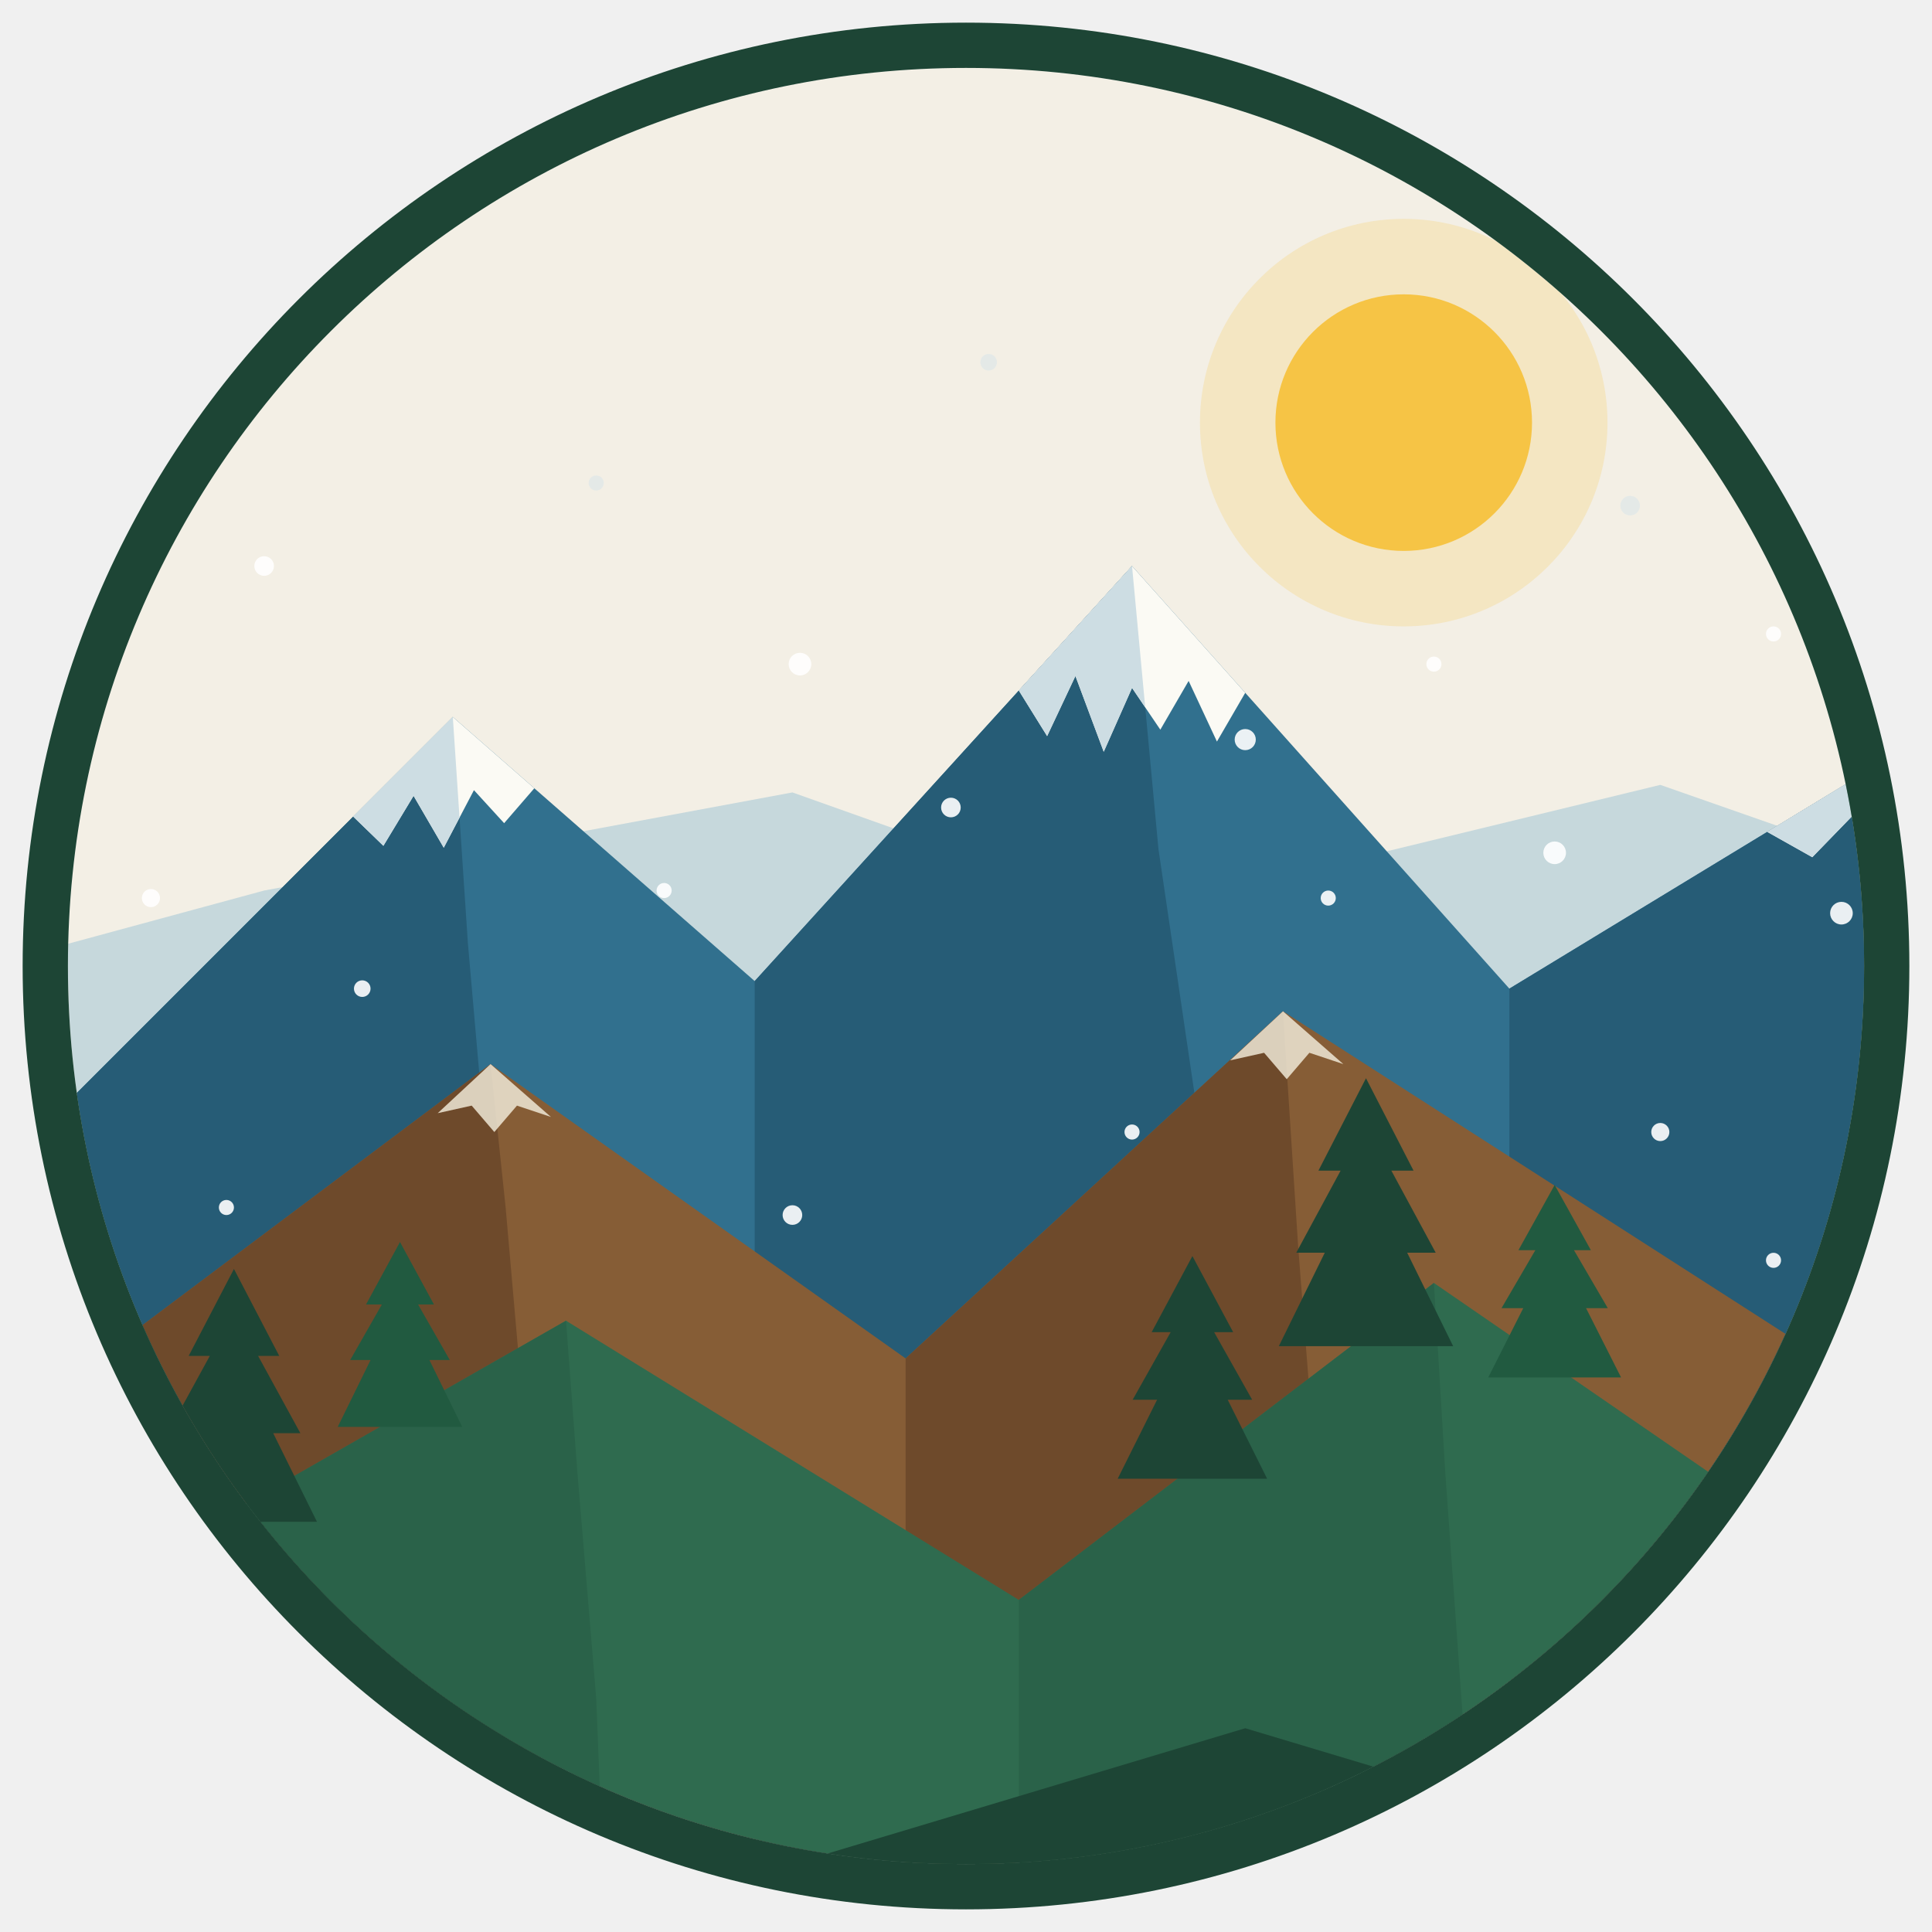
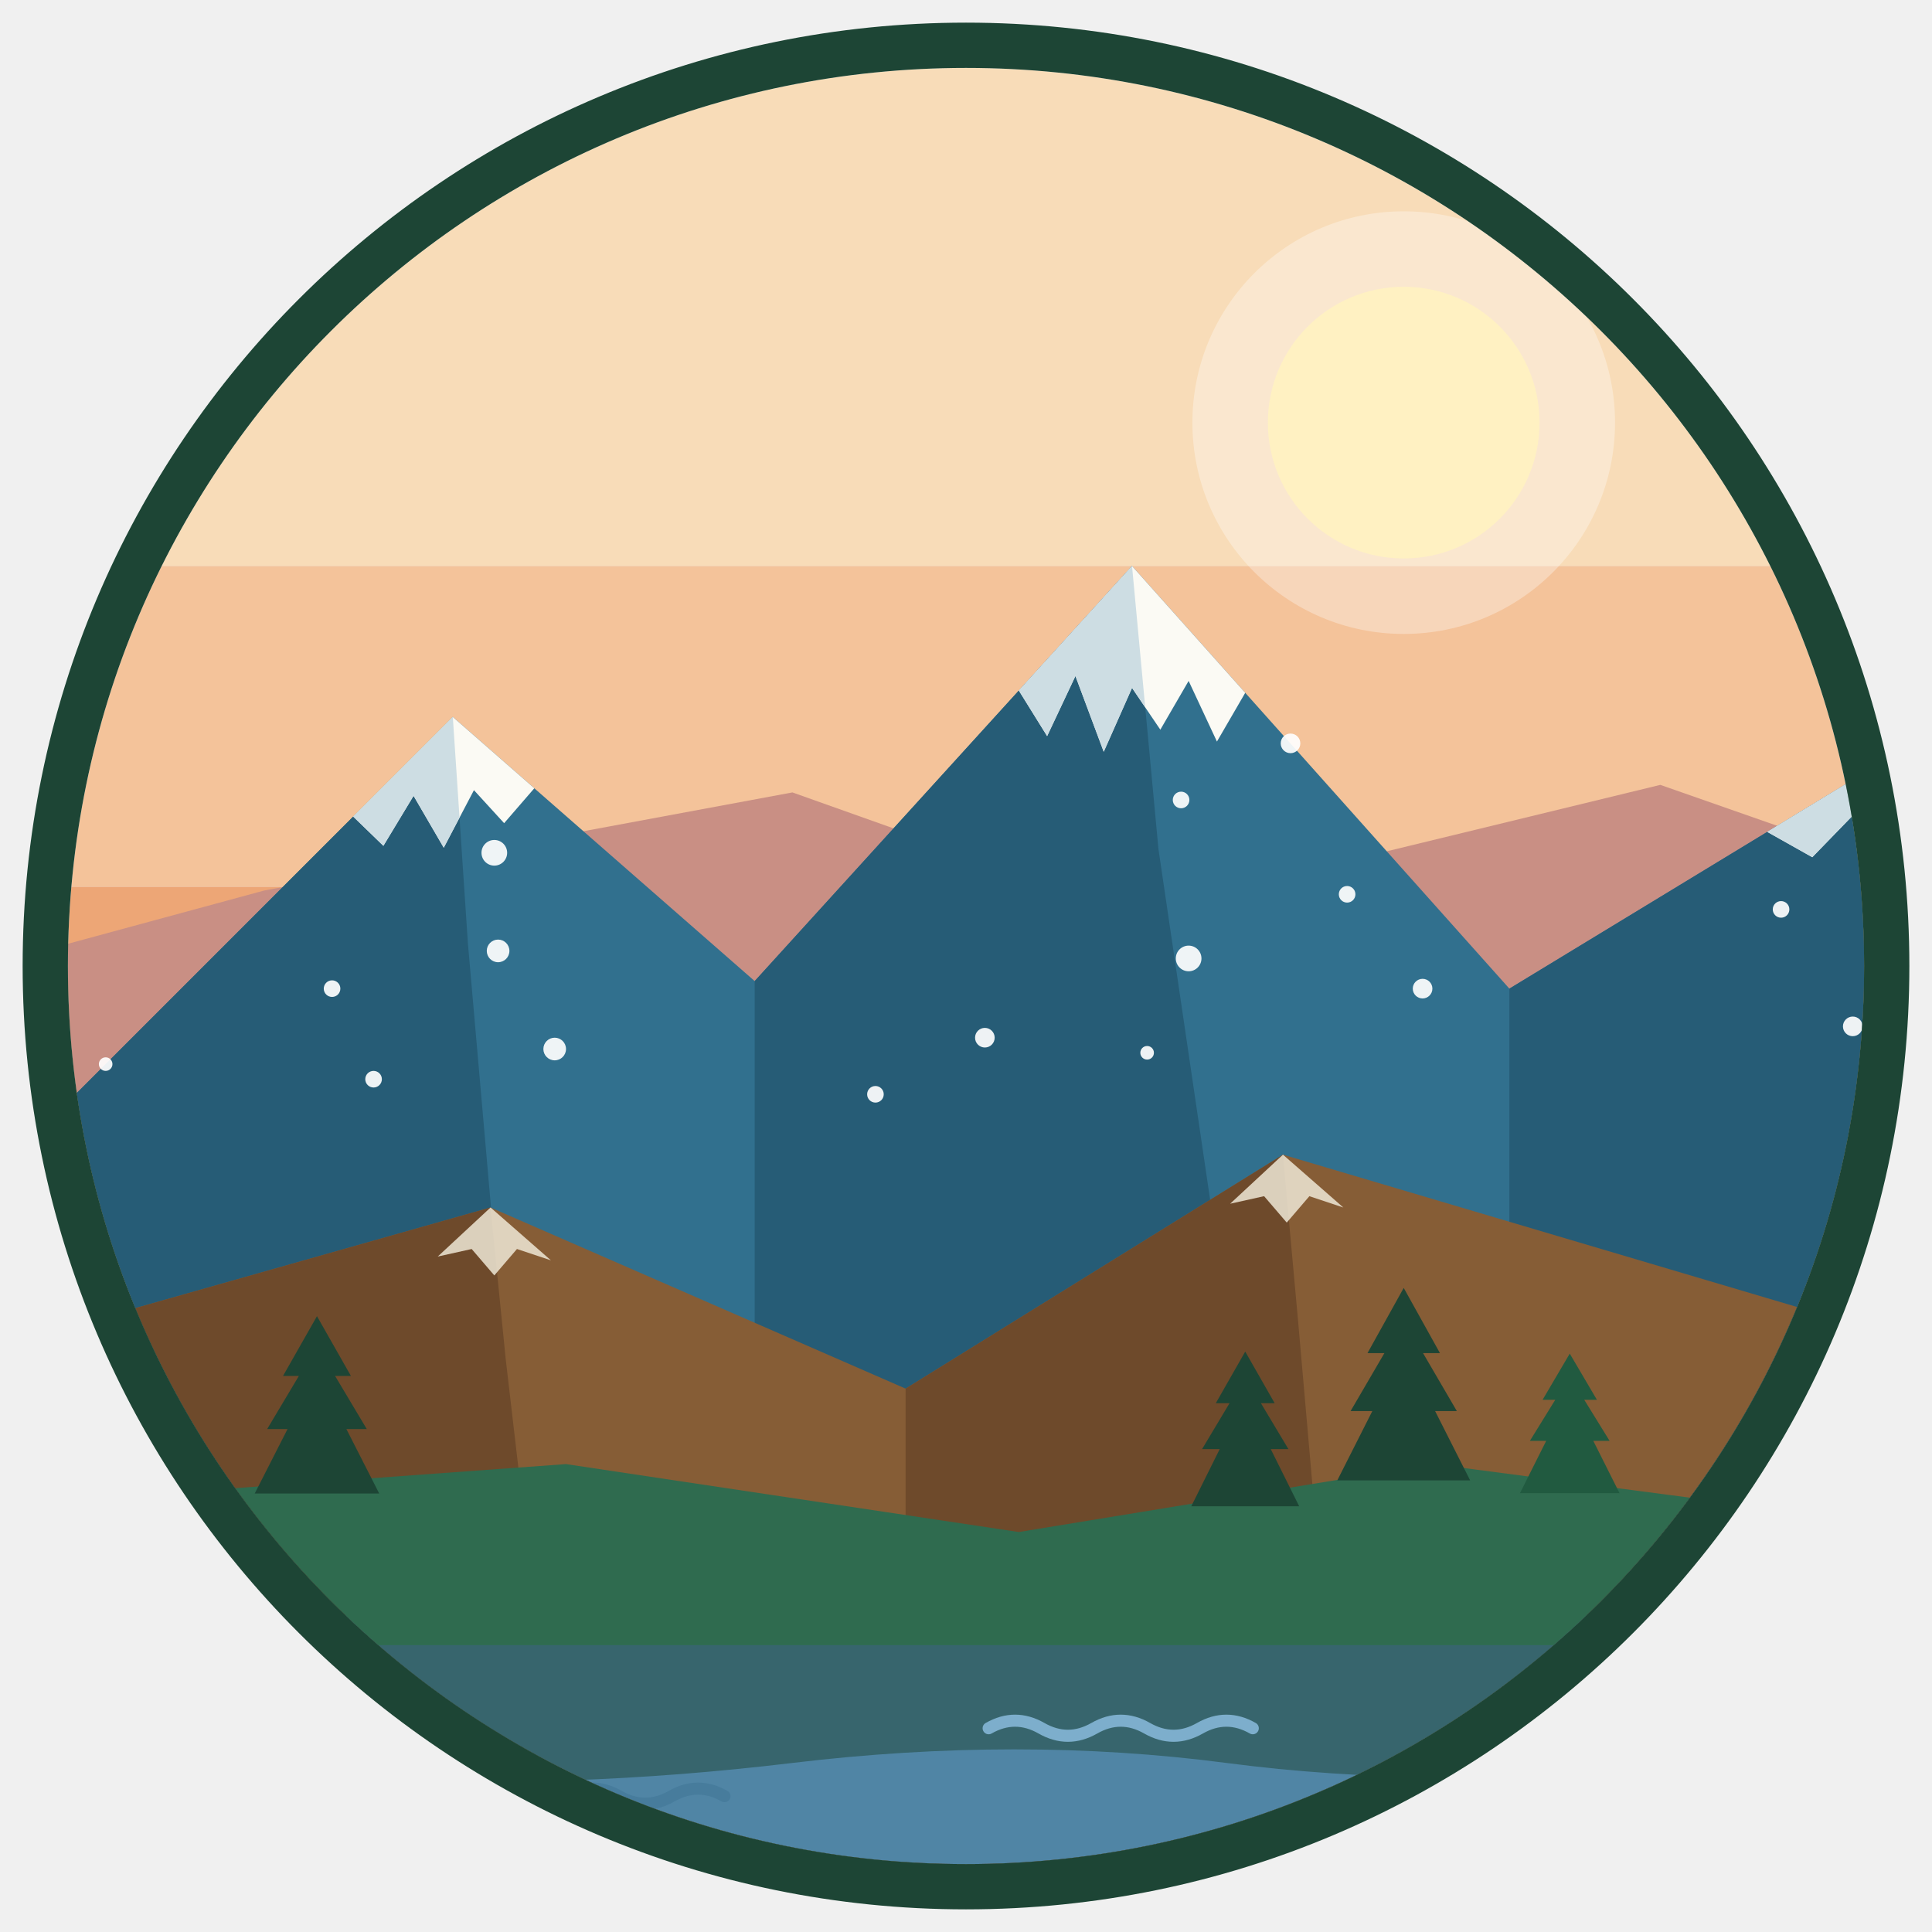
<svg xmlns="http://www.w3.org/2000/svg" viewBox="0 0 512 512">
  <defs>
    <clipPath id="c">
      <circle cx="256" cy="256" r="238" />
    </clipPath>
  </defs>
  <g clip-path="url(#c)">
-     <rect x="-120" y="-120" width="752" height="840" fill="#f3efe5" />
-     <circle cx="372" cy="112" r="54" fill="#f6c445" opacity=".22" />
-     <circle cx="372" cy="112" r="34" fill="#f6c445" />
-     <polygon points="-120,310 0,255 70,236 210,210 300,242 440,208 520,236 632,282 632,700 -120,700" fill="#c6d8dc" />
+     <rect x="-120" y="-120" width="752" height="270" fill="#f8dcb8" />
+     <rect x="-120" y="150" width="752" height="85" fill="#f4c39a" />
+     <rect x="-120" y="235" width="752" height="400" fill="#eda676" />
+     <circle cx="372" cy="112" r="56" fill="#ffffff" opacity=".32" />
+     <circle cx="372" cy="112" r="36" fill="#fff1c2" />
+     <polygon points="-120,310 0,255 70,236 210,210 300,242 440,208 520,236 632,282 632,700 -120,700" fill="#c98f84" />
    <polygon points="-120,360 10,300 120,190 200,260 300,150 400,262 502,200 632,270 632,700 -120,700" fill="#31708e" />
    <polygon points="120,190 10,300 -120,360 -120,700 140,700 131,330 124,250" fill="#265c76" />
    <polygon points="300,150 200,260 200,700 326,700 321,320 307,225" fill="#265c76" />
    <polygon points="502,200 400,262 400,700 516,700 510,320 505,250" fill="#265c76" />
    <polygon points="120,190 93.6,216.4 101.6,224.15 109.6,210.9 117.6,224.65 125.6,209.4 133.6,218.15 141.6,208.9" fill="#fbfaf4" />
    <clipPath id="fc0">
      <polygon points="120,190 10,300 -120,360 -120,700 140,700 131,330 124,250" />
    </clipPath>
    <polygon points="120,190 93.6,216.4 101.6,224.15 109.6,210.9 117.6,224.65 125.6,209.4 133.6,218.15 141.6,208.9" fill="#cddde3" clip-path="url(#fc0)" />
    <polygon points="300,150 270,183 277.5,195.075 285,179.15 292.5,199.225 300,182.3 307.5,193.375 315,180.45 322.5,196.525 330,183.6" fill="#fbfaf4" />
    <clipPath id="fc1">
      <polygon points="300,150 200,260 200,700 326,700 321,320 307,225" />
    </clipPath>
    <polygon points="300,150 270,183 277.5,195.075 285,179.15 292.5,199.225 300,182.3 307.5,193.375 315,180.45 322.5,196.525 330,183.6" fill="#cddde3" clip-path="url(#fc1)" />
    <polygon points="502,200 468.34,220.46 480.272,227.168 492.204,214.876 504.136,226.584 516.068,214.292 528,214" fill="#fbfaf4" />
    <clipPath id="fc2">
      <polygon points="502,200 400,262 400,700 516,700 510,320 505,250" />
    </clipPath>
    <polygon points="502,200 468.34,220.46 480.272,227.168 492.204,214.876 504.136,226.584 516.068,214.292 528,214" fill="#cddde3" clip-path="url(#fc2)" />
-     <polygon points="-120,420 10,372 130,282 240,360 340,268 502,372 632,430 632,700 -120,700" fill="#865d36" />
-     <polygon points="130,282 10,372 -120,420 -120,700 152,700 141,400 134,320" fill="#6e4a2b" />
-     <polygon points="340,268 240,360 240,700 360,700 351,420 344,330" fill="#6e4a2b" />
-     <polygon points="130,282 116,295 125,293 131,300 137,293 146,296" fill="#efe7d6" opacity=".85" />
-     <polygon points="340,268 326,281 335,279 341,286 347,279 356,282" fill="#efe7d6" opacity=".85" />
-     <polygon points="-120,480 10,430 150,350 270,424 380,340 502,424 632,470 632,700 -120,700" fill="#2f6b4f" />
-     <polygon points="150,350 10,430 -120,480 -120,700 168,700 158,450 153,390" fill="#2a6249" />
-     <polygon points="380,340 270,424 270,700 396,700 388,460 383,390" fill="#2a6249" />
-     <polygon points="22,371.143 32.2,389.863 27.44,389.863 36.96,406.503 30.84,406.503 40.7,426.143 3.3,426.143 13.16,406.503 7.04,406.503 16.56,389.863 11.8,389.863 22,371.143" fill="#1d4535" />
-     <polygon points="62,336.286 74,359.326 68.4,359.326 79.6,379.806 72.4,379.806 84,403.286 40,403.286 51.6,379.806 44.4,379.806 55.6,359.326 50,359.326 62,336.286" fill="#1d4535" />
-     <polygon points="106,329.143 115,345.703 110.8,345.703 119.2,360.423 113.8,360.423 122.5,378.143 89.5,378.143 98.2,360.423 92.8,360.423 101.2,345.703 97,345.703 106,329.143" fill="#215a40" />
-     <polygon points="316,332.873 326.8,353.033 321.76,353.033 331.84,370.953 325.36,370.953 335.8,391.873 296.2,391.873 306.64,370.953 300.16,370.953 310.24,353.033 305.2,353.033 316,332.873" fill="#1d4535" />
-     <polygon points="362,285.745 374.6,310.225 368.72,310.225 380.48,331.985 372.92,331.985 385.1,356.745 338.9,356.745 351.08,331.985 343.52,331.985 355.28,310.225 349.4,310.225 362,285.745" fill="#1d4535" />
-     <polygon points="412,314.033 421.6,331.313 417.12,331.313 426.08,346.673 420.32,346.673 429.6,365.033 394.4,365.033 403.68,346.673 397.92,346.673 406.88,331.313 402.4,331.313 412,314.033" fill="#215a40" />
-     <polygon points="-120,530 60,478 170,506 330,458 450,494 632,470 632,700 -120,700" fill="#1d4535" />
-     <polygon points="40,447.778 48.4,462.178 44.48,462.178 52.32,474.978 47.28,474.978 55.4,490.778 24.6,490.778 32.72,474.978 27.68,474.978 35.52,462.178 31.6,462.178 40,447.778" fill="#163a2a" />
-     <polygon points="420,445 429,460.84 424.8,460.84 433.2,474.92 427.8,474.92 436.5,492 403.5,492 412.2,474.92 406.8,474.92 415.2,460.84 411,460.84 420,445" fill="#163a2a" />
-     <circle cx="70" cy="150" r="2.6" fill="#ffffff" opacity=".9" />
-     <circle cx="158" cy="128" r="2" fill="#e2e9e8" opacity=".9" />
-     <circle cx="212" cy="176" r="3" fill="#ffffff" opacity=".9" />
-     <circle cx="262" cy="96" r="2.2" fill="#e2e9e8" opacity=".9" />
-     <circle cx="330" cy="196" r="2.8" fill="#ffffff" opacity=".9" />
-     <circle cx="380" cy="176" r="2" fill="#ffffff" opacity=".9" />
-     <circle cx="432" cy="134" r="2.6" fill="#e2e9e8" opacity=".9" />
-     <circle cx="470" cy="168" r="2" fill="#ffffff" opacity=".9" />
-     <circle cx="488" cy="242" r="3" fill="#ffffff" opacity=".9" />
-     <circle cx="40" cy="238" r="2.4" fill="#ffffff" opacity=".9" />
-     <circle cx="176" cy="236" r="2" fill="#ffffff" opacity=".9" />
-     <circle cx="252" cy="214" r="2.6" fill="#ffffff" opacity=".9" />
-     <circle cx="352" cy="238" r="2" fill="#ffffff" opacity=".9" />
-     <circle cx="412" cy="226" r="3" fill="#ffffff" opacity=".9" />
-     <circle cx="96" cy="262" r="2.2" fill="#ffffff" opacity=".9" />
-     <circle cx="300" cy="300" r="2" fill="#ffffff" opacity=".9" />
-     <circle cx="440" cy="300" r="2.4" fill="#ffffff" opacity=".9" />
-     <circle cx="60" cy="320" r="2" fill="#ffffff" opacity=".9" />
-     <circle cx="210" cy="322" r="2.6" fill="#ffffff" opacity=".9" />
-     <circle cx="470" cy="334" r="2" fill="#ffffff" opacity=".9" />
+     <polygon points="-120,382 10,354 130,320 240,368 340,306 502,354 632,392 632,700 -120,700" fill="#865d36" />
+     <polygon points="130,320 10,354 -120,382 -120,700 152,700 141,420 134,360" fill="#6e4a2b" />
+     <polygon points="340,306 240,368 240,700 360,700 351,430 344,350" fill="#6e4a2b" />
+     <polygon points="130,320 116,333 125,331 131,338 137,331 146,334" fill="#efe7d6" opacity=".85" />
+     <polygon points="340,306 326,319 335,317 341,324 347,317 356,320" fill="#efe7d6" opacity=".85" />
+     <rect x="-120" y="428" width="752" height="400" fill="#5085a5" />
+     <polygon points="-120,424 40,396 150,388 270,406 380,388 502,404 632,414 632,436 -120,436" fill="#2f6b4f" />
+     <path d="M-120 445.6 Q-120 445.6 -40.0 456.8 Q40 468.0 95.0 471.2 Q150 474.4 210.0 467.2 Q270 460.0 325.0 467.2 Q380 474.4 441.0 468.0 Q502 461.6 567.0 457.6 L632 453.6 L632 436 L-120 436 Z" fill="#1d4535" opacity=".5" />
+     <polygon points="40,362 47.2,374.24 43.84,374.24 50.56,385.12 46.24,385.12 53.2,399 26.8,399 33.76,385.12 29.44,385.12 36.16,374.24 32.8,374.24 40,362" fill="#1d4535" />
+     <polygon points="84,348.8 93,364.64 88.8,364.64 97.2,378.72 91.8,378.72 100.5,395.8 67.5,395.8 76.2,378.72 70.8,378.72 79.2,364.64 75,364.64 84,348.8" fill="#1d4535" />
+     <polygon points="330,358.182 337.8,371.862 334.16,371.862 341.44,384.022 336.76,384.022 344.3,399.182 315.7,399.182 323.24,384.022 318.56,384.022 325.84,371.862 322.2,371.862 330,358.182" fill="#1d4535" />
+     <polygon points="372,341.309 381.6,358.589 377.12,358.589 386.08,373.949 380.32,373.949 389.6,392.309 354.4,392.309 363.68,373.949 357.92,373.949 366.88,358.589 362.4,358.589 372,341.309" fill="#1d4535" />
+     <polygon points="416,358.721 423.2,370.961 419.84,370.961 426.56,381.841 422.24,381.841 429.2,395.721 402.8,395.721 409.76,381.841 405.44,381.841 412.16,370.961 408.8,370.961 416,358.721" fill="#215a40" />
+     <path d="M34 462 q7.0 -4 14 0 t14 0 t14 0 t14 0" fill="none" stroke="#8fc1e3" stroke-width="3.2" stroke-linecap="round" opacity="0.8" />
+     <path d="M150 476 q7.0 -4 14 0 t14 0 t14 0" fill="none" stroke="#3f7596" stroke-width="3.2" stroke-linecap="round" opacity="0.55" />
+     <path d="M262 458 q7.0 -4 14 0 t14 0 t14 0 t14 0 t14 0" fill="none" stroke="#8fc1e3" stroke-width="3.2" stroke-linecap="round" opacity="0.8" />
+     <path d="M400 472 q7.0 -4 14 0 t14 0 t14 0" fill="none" stroke="#3f7596" stroke-width="3.2" stroke-linecap="round" opacity="0.55" />
+     <path d="M84 494 q7.0 -4 14 0 t14 0 t14 0" fill="none" stroke="#8fc1e3" stroke-width="3.2" stroke-linecap="round" opacity="0.7" />
+     <path d="M228 500 q7.0 -4 14 0 t14 0 t14 0 t14 0" fill="none" stroke="#3f7596" stroke-width="3.2" stroke-linecap="round" opacity="0.5" />
+     <path d="M344 494 q7.0 -4 14 0 t14 0 t14 0 t14 0" fill="none" stroke="#8fc1e3" stroke-width="3.2" stroke-linecap="round" opacity="0.75" />
+     <path d="M452 500 q7.0 -4 14 0 t14 0" fill="none" stroke="#8fc1e3" stroke-width="3.2" stroke-linecap="round" opacity="0.7" />
+     <circle cx="315" cy="254" r="3.4" fill="#ffffff" opacity=".92" />
+     <circle cx="472" cy="241" r="2.2" fill="#ffffff" opacity=".92" />
+     <circle cx="131" cy="226" r="3.4" fill="#ffffff" opacity=".92" />
+     <circle cx="132" cy="252" r="3" fill="#ffffff" opacity=".92" />
+     <circle cx="147" cy="278" r="3" fill="#ffffff" opacity=".92" />
+     <circle cx="88" cy="262" r="2.2" fill="#ffffff" opacity=".92" />
+     <circle cx="313" cy="212" r="2.2" fill="#ffffff" opacity=".92" />
+     <circle cx="491" cy="272" r="2.6" fill="#ffffff" opacity=".92" />
+     <circle cx="99" cy="286" r="2.2" fill="#ffffff" opacity=".92" />
+     <circle cx="342" cy="197" r="2.6" fill="#ffffff" opacity=".92" />
+     <circle cx="357" cy="237" r="2.2" fill="#ffffff" opacity=".92" />
+     <circle cx="261" cy="275" r="2.6" fill="#ffffff" opacity=".92" />
+     <circle cx="377" cy="262" r="2.6" fill="#ffffff" opacity=".92" />
+     <circle cx="28" cy="282" r="1.8" fill="#ffffff" opacity=".92" />
+     <circle cx="304" cy="279" r="1.8" fill="#ffffff" opacity=".92" />
+     <circle cx="232" cy="290" r="2.2" fill="#ffffff" opacity=".92" />
  </g>
  <circle cx="256" cy="256" r="244" fill="none" stroke="#1d4535" stroke-width="12" />
</svg>
